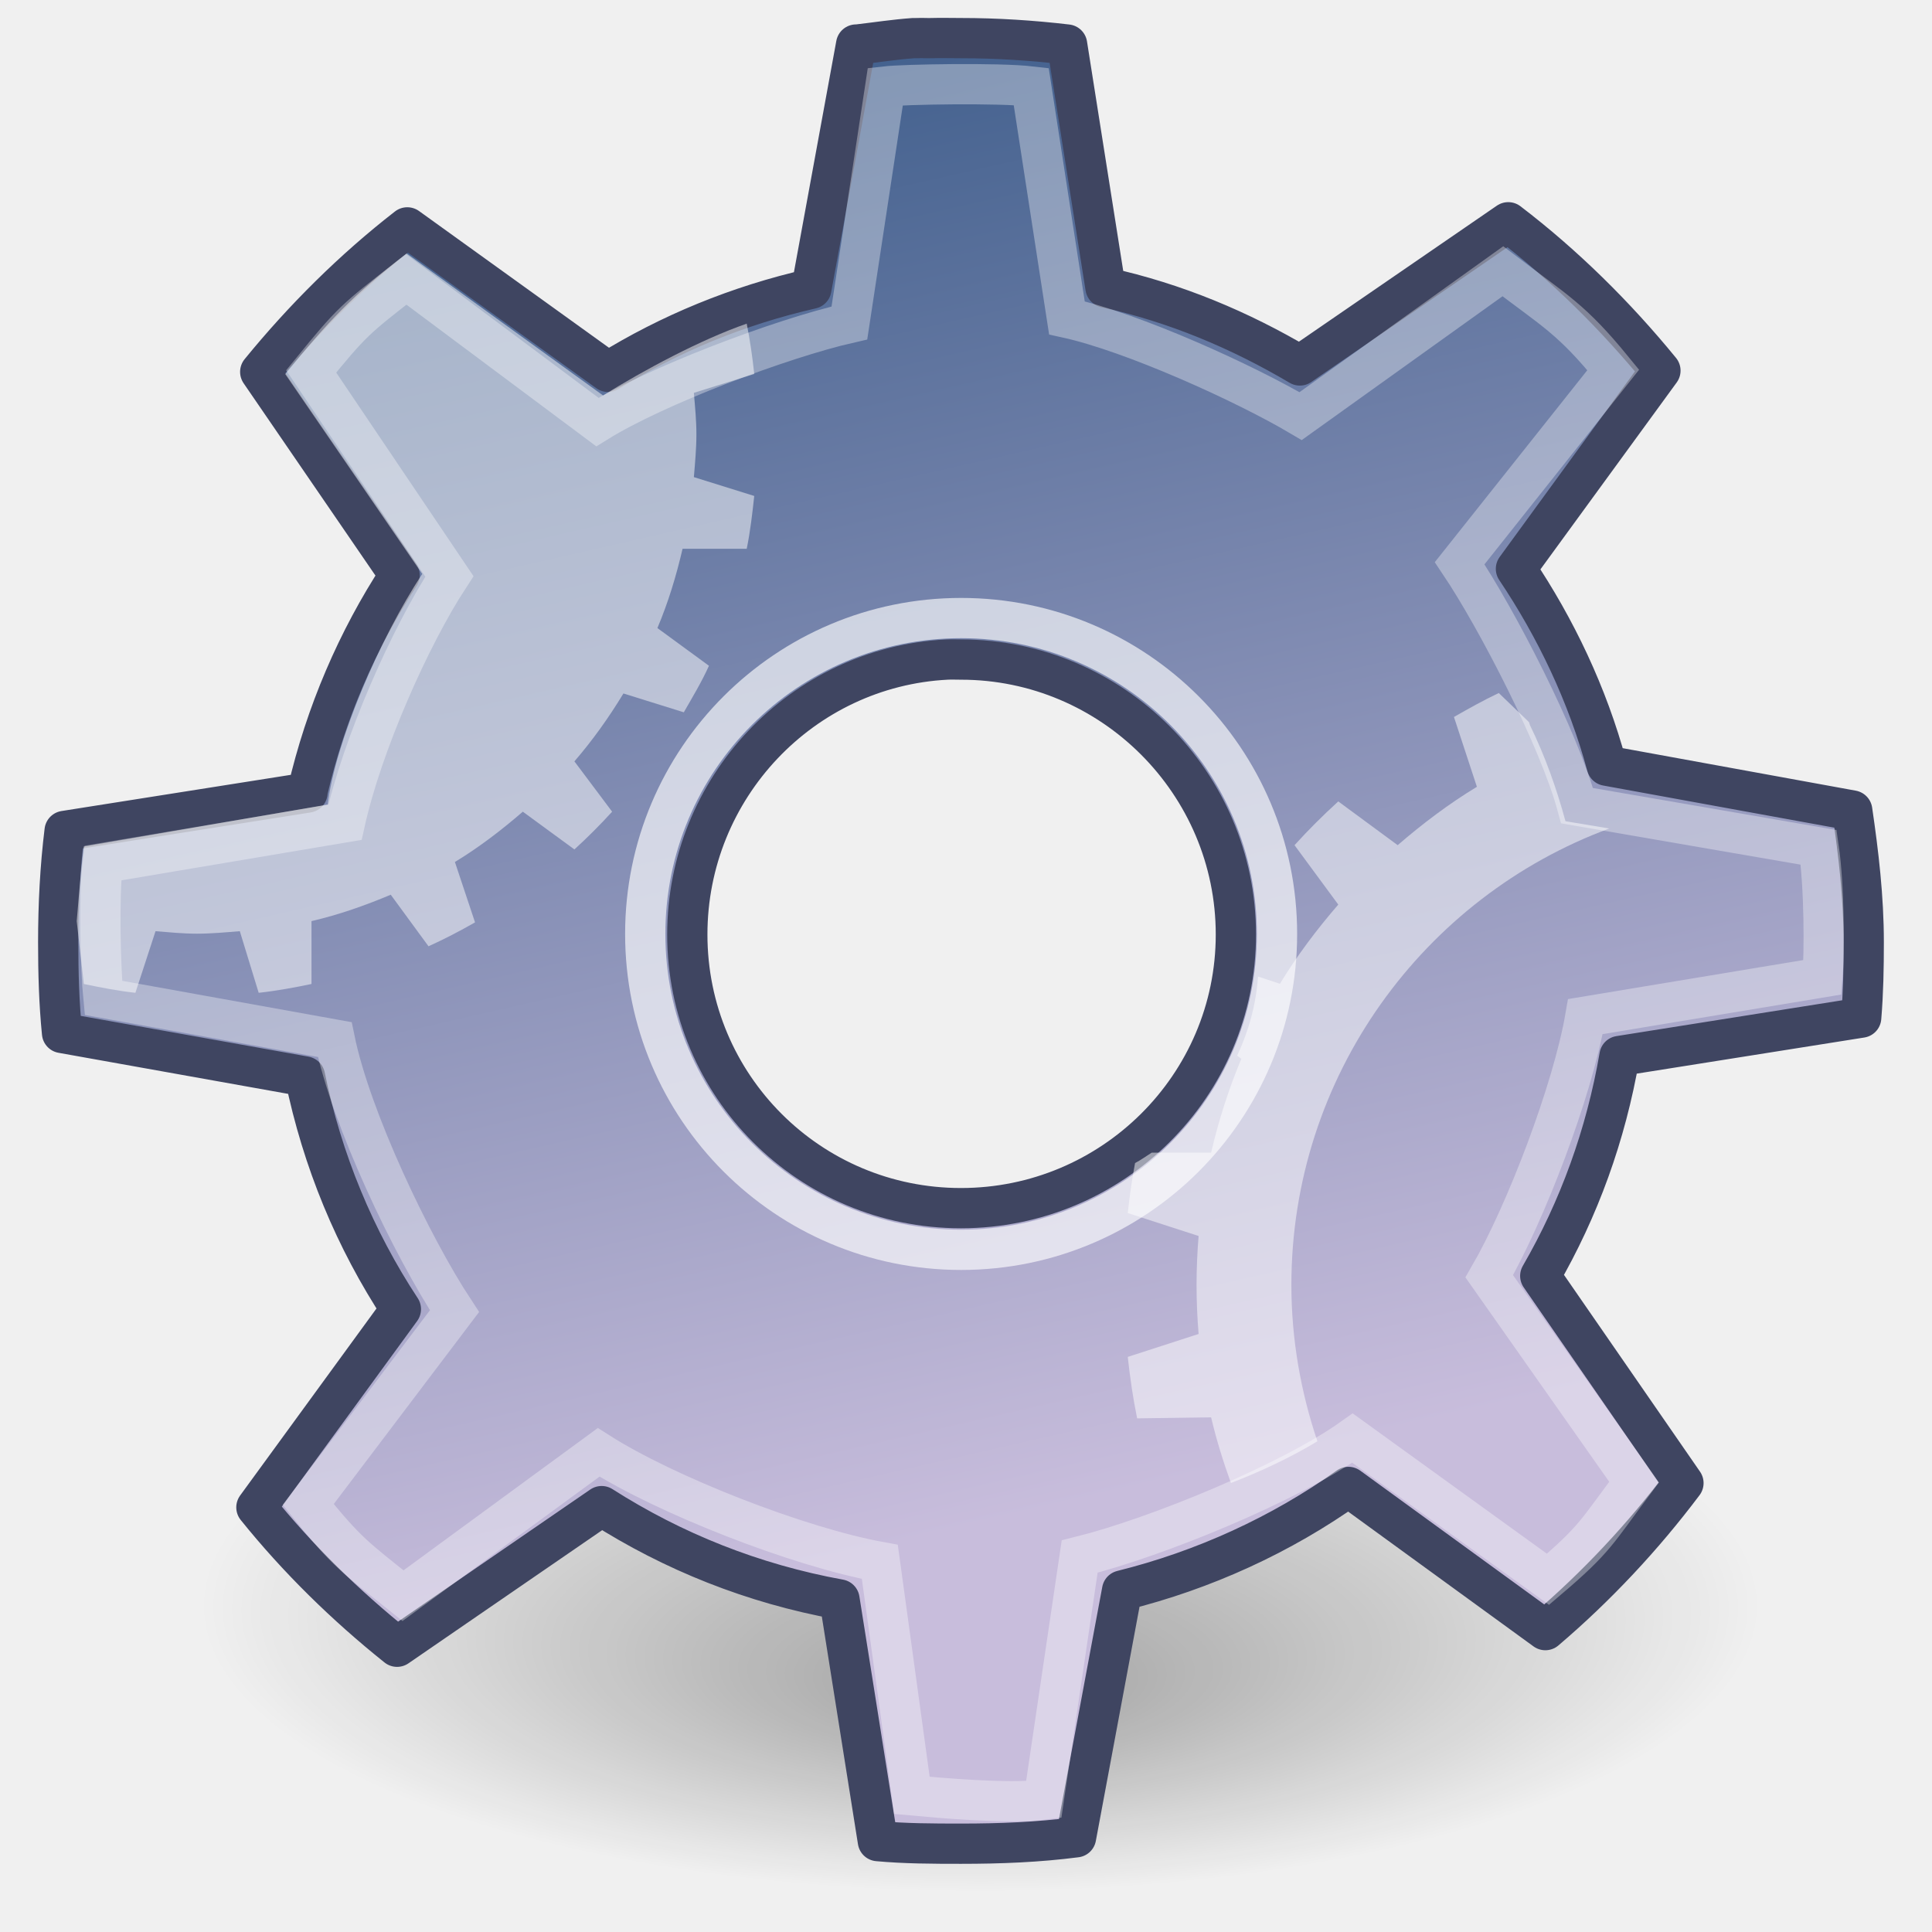
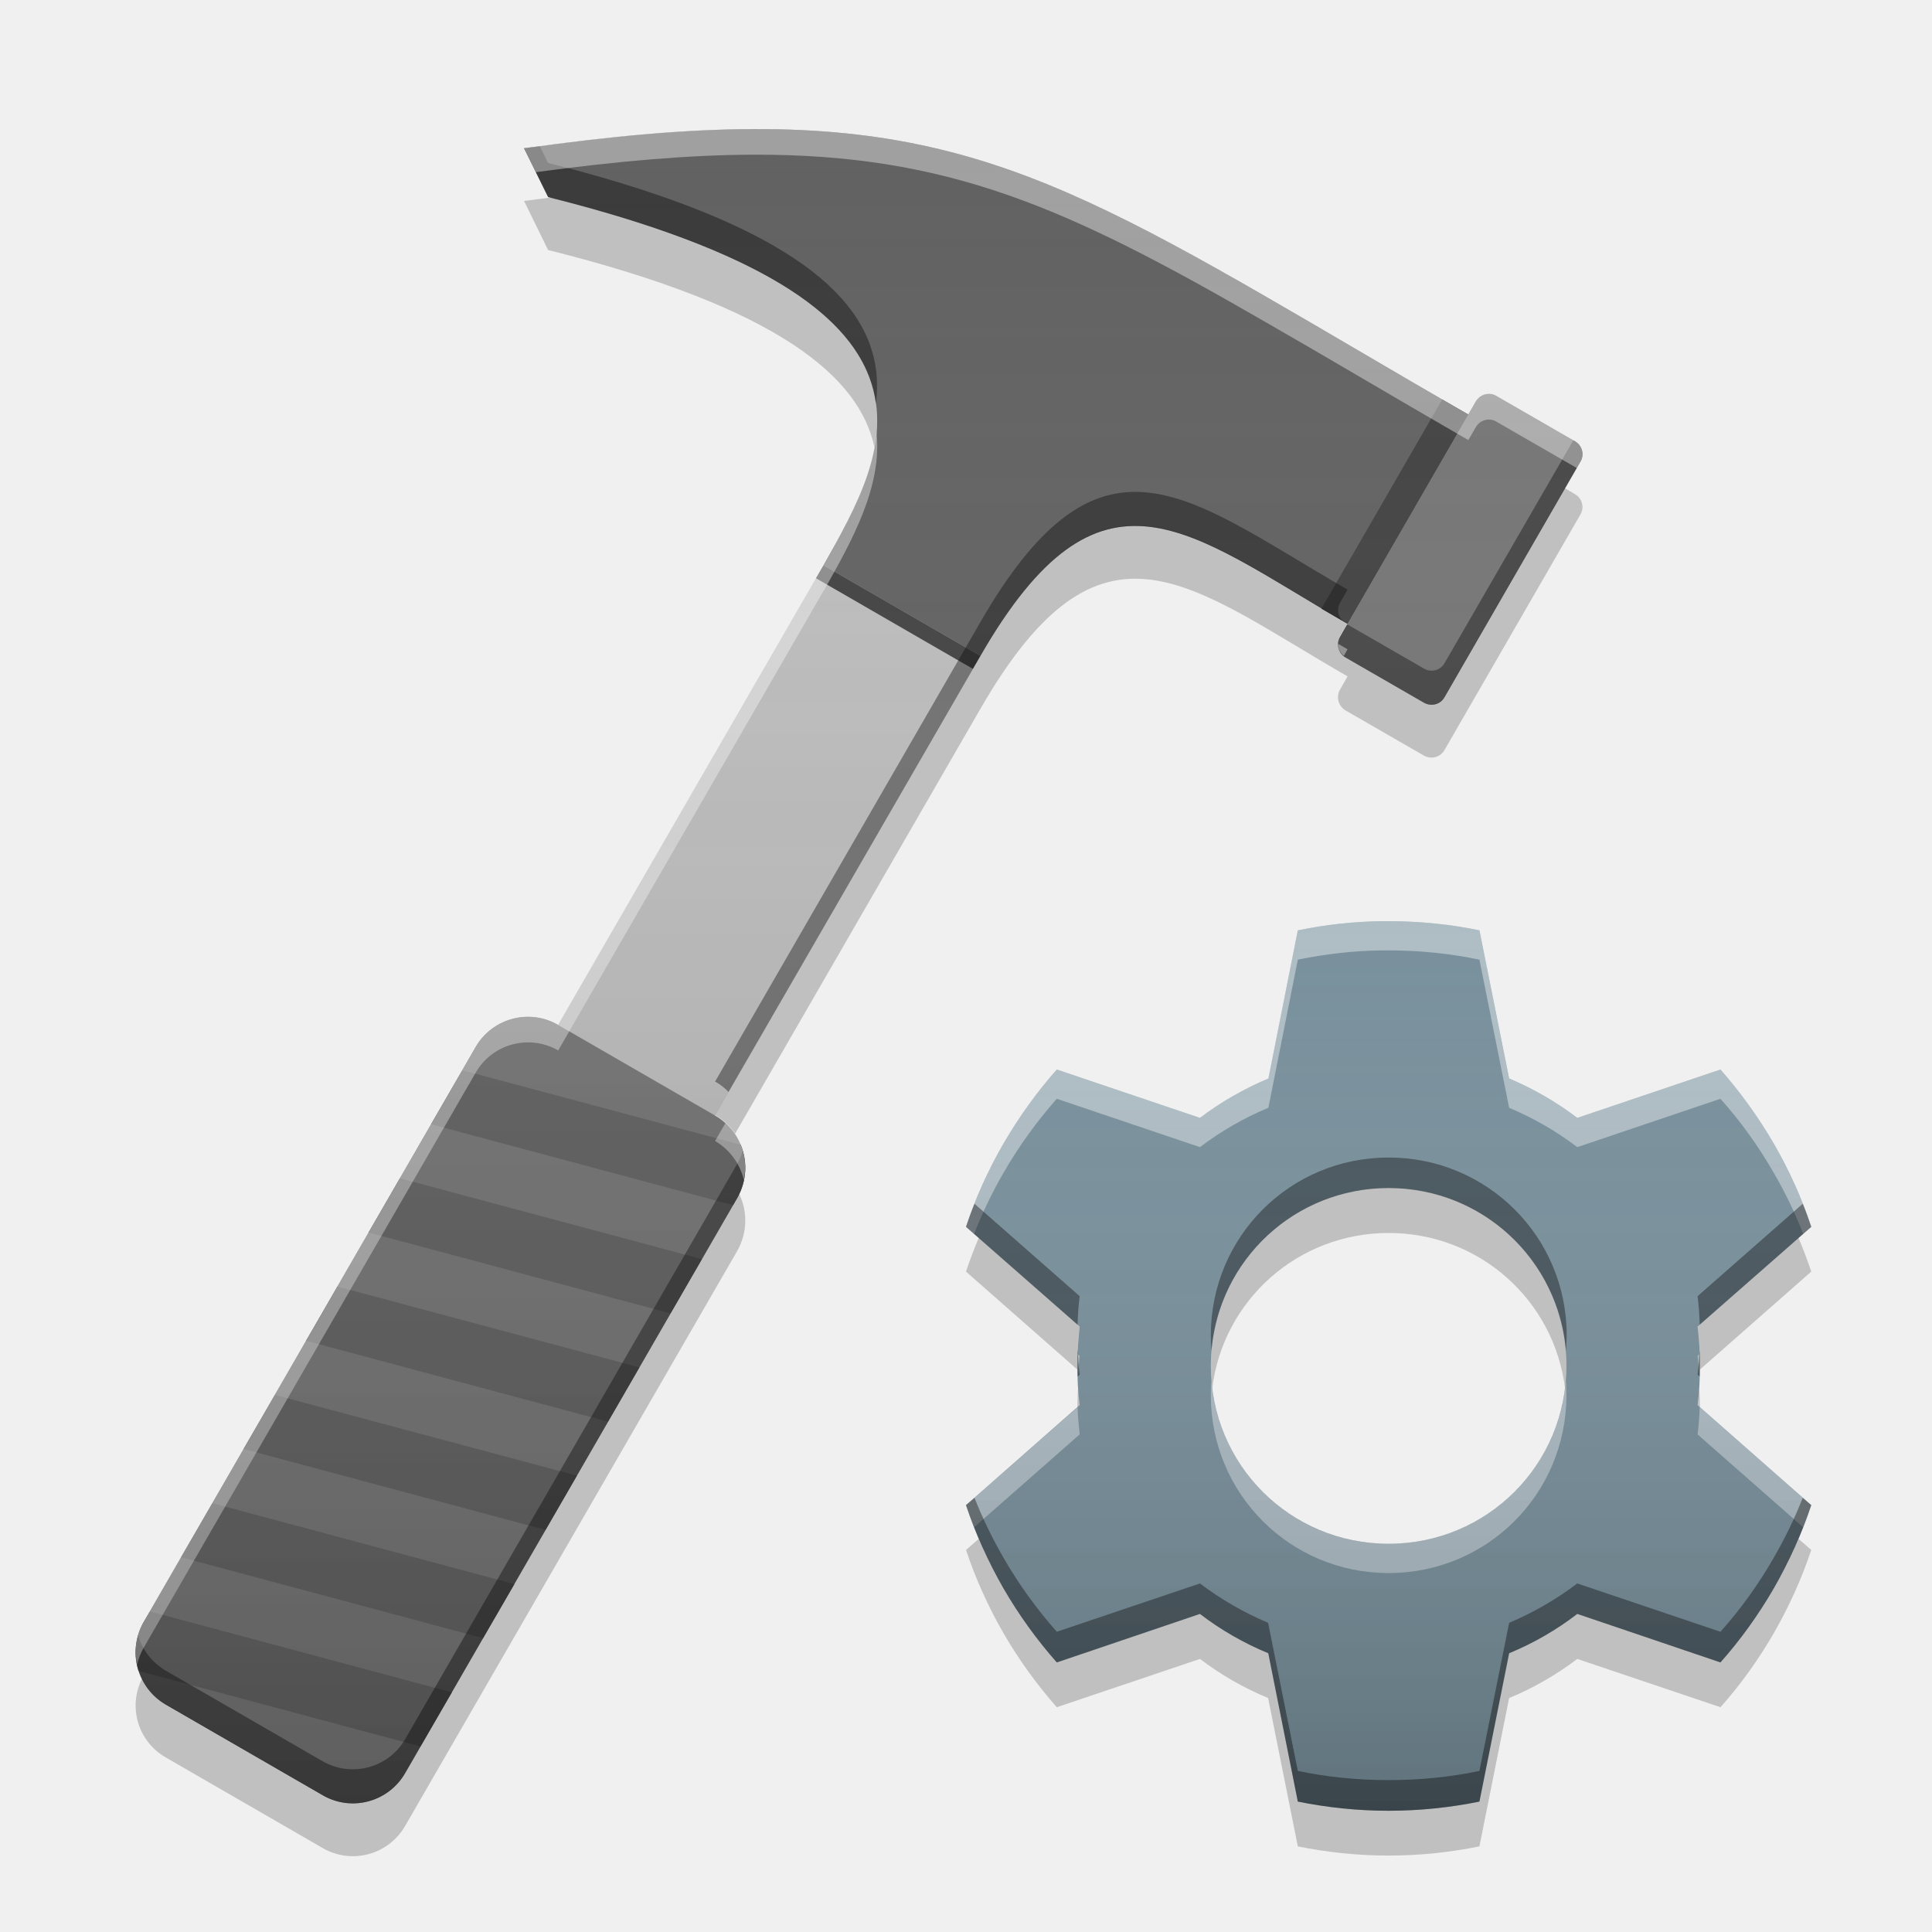
- <svg xmlns="http://www.w3.org/2000/svg" xmlns:xlink="http://www.w3.org/1999/xlink" width="48px" height="48px" viewBox="0 0 48 48" id="svg53383">
-   <defs id="defs3">
-     <linearGradient id="linearGradient3264">
-       <stop style="stop-color:#c9c9c9;stop-opacity:1;" offset="0" id="stop3266" />
-       <stop id="stop3276" offset="0.25" style="stop-color:#f8f8f8;stop-opacity:1;" />
-       <stop id="stop3272" offset="0.5" style="stop-color:#e2e2e2;stop-opacity:1;" />
-       <stop style="stop-color:#b0b0b0;stop-opacity:1;" offset="0.75" id="stop3274" />
-       <stop style="stop-color:#c9c9c9;stop-opacity:1;" offset="1" id="stop3268" />
+ <svg xmlns="http://www.w3.org/2000/svg" width="32" height="32" viewBox="0 0 32 32" version="1.1">
+   <defs>
+     <linearGradient id="linear0" gradientUnits="userSpaceOnUse" x1="12.171" y1="-199.125" x2="12.171" y2="-207.062" gradientTransform="matrix(1.889764,0,0,1.889764,-0.00879093,406.2905)">
+       <stop offset="0" style="stop-color:rgb(0%,0%,0%);stop-opacity:0.2;" />
+       <stop offset="1" style="stop-color:rgb(100%,100%,100%);stop-opacity:0;" />
    </linearGradient>
-     <linearGradient xlink:href="#linearGradient3264" id="linearGradient3281" gradientUnits="userSpaceOnUse" x1="14.463" y1="12.285" x2="34.534" y2="39.685" gradientTransform="matrix(1.241935,0,0,1.241935,-5.027508,-7.208988)" />
-     <linearGradient id="linearGradient2300">
-       <stop id="stop2302" offset="0" style="stop-color:#000000;stop-opacity:0.327;" />
-       <stop id="stop2304" offset="1" style="stop-color:#000000;stop-opacity:0;" />
+     <linearGradient id="linear1" gradientUnits="userSpaceOnUse" x1="32" y1="60" x2="32" y2="4" gradientTransform="matrix(0.5,0,0,0.5,0,0)">
+       <stop offset="0" style="stop-color:rgb(0%,0%,0%);stop-opacity:0.2;" />
+       <stop offset="1" style="stop-color:rgb(100%,100%,100%);stop-opacity:0;" />
    </linearGradient>
-     <linearGradient id="aigrd1" gradientUnits="userSpaceOnUse" x1="99.777" y1="15.424" x2="153" y2="248.631">
-       <stop offset="0" style="stop-color:#184375" id="stop53300" />
-       <stop offset="1" style="stop-color:#C8BDDC" id="stop53302" />
-     </linearGradient>
-     <linearGradient xlink:href="#aigrd1" id="linearGradient53551" gradientUnits="userSpaceOnUse" x1="99.777" y1="15.424" x2="153" y2="248.631" gradientTransform="matrix(0.200685,0,0,0.200685,-0.585758,-1.050787)" />
-     <radialGradient gradientUnits="userSpaceOnUse" r="11.69" fy="72.568" fx="14.288" cy="68.873" cx="14.288" gradientTransform="matrix(1.399258,-2.234445e-7,8.196178e-8,0.513264,4.365074,4.839285)" id="radialGradient2308" xlink:href="#linearGradient2300" />
-     <linearGradient xlink:href="#linearGradient3264" id="linearGradient3760" gradientUnits="userSpaceOnUse" gradientTransform="matrix(1.241935,0,0,1.241935,-5.027508,-7.208988)" x1="14.463" y1="12.285" x2="34.534" y2="39.685" />
-     <linearGradient xlink:href="#aigrd1" id="linearGradient3773" gradientUnits="userSpaceOnUse" gradientTransform="matrix(0.200685,0,0,0.200685,-54.33576,-1.050787)" x1="99.777" y1="15.424" x2="153" y2="248.631" />
  </defs>
-   <g id="layer2">
-     <path transform="matrix(1.18638,0,0,1.18638,-4.539687,-7.794678)" d="M 44.286 38.714 A 19.929 9.837 0 1 1  4.429,38.714 A 19.929 9.837 0 1 1  44.286 38.714 z" id="path1538" style="color:#000000;fill:url(#radialGradient2308);fill-opacity:1;fill-rule:evenodd;stroke:none;stroke-width:0.5;stroke-linecap:round;stroke-linejoin:miter;stroke-miterlimit:4;stroke-dashoffset:0;stroke-opacity:1;marker:none;marker-start:none;marker-mid:none;marker-end:none;visibility:visible;display:inline;overflow:visible" />
-   </g>
-   <g id="layer1">
-     <path style="opacity:1;color:#000000;fill:url(#linearGradient3773);fill-opacity:1;fill-rule:nonzero;stroke:#3f4561;stroke-width:1;stroke-linecap:round;stroke-linejoin:round;marker:none;marker-start:none;marker-mid:none;marker-end:none;stroke-miterlimit:4;stroke-dasharray:none;stroke-dashoffset:0;stroke-opacity:1;visibility:visible;display:inline;overflow:visible" d="M 22.7,0.947 C 22.226,0.98 21.766,1.053 21.302,1.106 L 21.27,1.106 L 20.158,7.174 C 18.346,7.587 16.641,8.287 15.107,9.239 L 10.119,5.649 C 8.771,6.696 7.544,7.917 6.465,9.239 L 9.928,14.291 C 8.877,15.897 8.086,17.732 7.641,19.66 C 7.641,19.669 7.641,19.69 7.641,19.691 L 1.605,20.644 C 1.494,21.546 1.446,22.477 1.446,23.408 C 1.446,24.17 1.467,24.922 1.541,25.664 L 7.577,26.744 C 8.007,28.84 8.822,30.798 9.96,32.526 L 6.37,37.45 C 7.398,38.727 8.585,39.889 9.865,40.913 L 14.948,37.419 C 16.724,38.552 18.707,39.347 20.857,39.738 L 21.81,45.742 C 22.487,45.804 23.182,45.806 23.875,45.806 C 24.854,45.806 25.789,45.769 26.734,45.647 L 27.878,39.515 C 29.919,39.008 31.836,38.126 33.501,36.942 L 38.394,40.5 C 39.662,39.421 40.823,38.18 41.825,36.847 L 38.267,31.7 C 39.23,30.036 39.898,28.2 40.236,26.236 L 46.241,25.283 C 46.293,24.656 46.304,24.049 46.304,23.408 C 46.304,22.296 46.175,21.205 46.018,20.136 L 39.919,19.024 C 39.441,17.259 38.656,15.612 37.663,14.132 L 41.253,9.208 C 40.14,7.847 38.871,6.59 37.472,5.522 L 32.294,9.08 C 30.806,8.2 29.204,7.525 27.465,7.142 L 26.512,1.106 C 25.644,1.004 24.77,0.947 23.875,0.947 C 23.633,0.947 23.384,0.94 23.144,0.947 C 23.027,0.951 22.912,0.941 22.795,0.947 C 22.763,0.949 22.731,0.945 22.7,0.947 z M 23.526,16.387 C 23.642,16.381 23.757,16.387 23.875,16.387 C 27.636,16.387 30.705,19.457 30.705,23.218 C 30.705,26.978 27.636,30.016 23.875,30.016 C 20.114,30.016 17.076,26.978 17.076,23.218 C 17.076,19.575 19.928,16.57 23.526,16.387 z " id="path3243" />
-     <path style="opacity:0.648;color:#000000;fill:none;fill-opacity:1;fill-rule:nonzero;stroke:#ffffff;stroke-width:1.622;stroke-linecap:butt;stroke-linejoin:miter;marker:none;marker-start:none;marker-mid:none;marker-end:none;stroke-miterlimit:4;stroke-dasharray:none;stroke-dashoffset:0;stroke-opacity:1;visibility:visible;display:inline;overflow:visible" id="path3283" d="M 36.239 23.782 A 12.728 12.728 0 1 1  10.783,23.782 A 12.728 12.728 0 1 1  36.239 23.782 z" transform="matrix(0.616598,0,0,0.616598,9.38202,8.539674)" />
-     <path id="path3285" d="M 21.996,2.148 L 21.103,8.024 C 19.404,8.41 16.279,9.594 14.842,10.486 L 10.092,6.941 C 8.828,7.922 8.741,7.988 7.731,9.228 L 11.165,14.321 C 10.18,15.827 8.996,18.511 8.571,20.429 C 8.571,20.429 2.553,21.443 2.553,21.443 C 2.45,22.288 2.499,24.097 2.569,24.792 L 8.317,25.828 C 8.719,27.793 10.225,30.955 11.292,32.575 L 7.657,37.378 C 8.621,38.574 8.813,38.684 10.013,39.644 L 14.873,36.083 C 16.539,37.145 19.844,38.437 21.859,38.804 L 22.656,44.605 C 23.291,44.663 25.045,44.825 25.931,44.711 L 26.824,38.672 C 28.737,38.196 32.043,36.839 33.603,35.729 L 38.459,39.237 C 39.648,38.225 39.659,38.073 40.598,36.823 L 37,31.709 C 37.903,30.149 39.071,27.098 39.388,25.257 L 45.279,24.28 C 45.328,23.692 45.331,22.055 45.184,21.052 L 39.182,20.017 C 38.734,18.362 37.196,15.381 36.265,13.993 L 40.08,9.191 C 39.037,7.915 38.649,7.74 37.338,6.74 L 32.314,10.338 C 30.919,9.513 28.137,8.255 26.507,7.897 L 25.62,2.148 C 24.806,2.053 22.46,2.095 21.996,2.148 z " style="opacity:0.347;color:#000000;fill:none;fill-opacity:1;fill-rule:nonzero;stroke:#ffffff;stroke-width:1;stroke-linecap:butt;stroke-linejoin:miter;marker:none;marker-start:none;marker-mid:none;marker-end:none;stroke-miterlimit:4;stroke-dasharray:none;stroke-dashoffset:0;stroke-opacity:1;visibility:visible;display:inline;overflow:visible" />
-     <path style="opacity:0.5;color:#000000;fill:#ffffff;fill-opacity:1;fill-rule:nonzero;stroke:none;stroke-width:1;stroke-linecap:butt;stroke-linejoin:miter;marker:none;marker-start:none;marker-mid:none;marker-end:none;stroke-miterlimit:4;stroke-dasharray:none;stroke-dashoffset:0;stroke-opacity:1;visibility:visible;display:inline;overflow:visible" d="M 10.103,6.297 C 8.755,7.344 8.166,7.972 7.087,9.294 L 10.49,14.259 C 9.439,15.858 8.332,18.426 8.142,19.988 C 8.142,19.988 2.08,21.032 2.08,21.032 C 2.011,21.595 1.906,22.885 1.906,22.885 L 2.083,24.447 C 2.511,24.536 2.923,24.618 3.364,24.666 L 3.864,23.135 C 4.208,23.163 4.544,23.197 4.896,23.197 C 5.247,23.197 5.614,23.163 5.958,23.135 L 6.427,24.666 C 6.868,24.618 7.312,24.536 7.739,24.447 L 7.739,22.885 C 8.425,22.725 9.071,22.497 9.708,22.229 L 10.646,23.51 C 11.048,23.328 11.421,23.134 11.802,22.916 L 11.302,21.416 C 11.899,21.054 12.464,20.621 12.989,20.166 L 14.271,21.104 C 14.596,20.807 14.912,20.492 15.208,20.166 L 14.271,18.916 C 14.725,18.39 15.127,17.826 15.489,17.229 L 16.989,17.697 C 17.207,17.316 17.433,16.943 17.614,16.541 L 16.333,15.604 C 16.602,14.967 16.798,14.321 16.958,13.635 L 18.552,13.635 C 18.64,13.207 18.691,12.764 18.739,12.322 L 17.239,11.854 C 17.268,11.51 17.302,11.142 17.302,10.791 C 17.302,10.44 17.268,10.104 17.239,9.76 L 18.739,9.291 C 18.694,8.871 18.634,8.449 18.552,8.041 C 17.404,8.44 15.999,9.194 14.983,9.825 L 10.103,6.297 z " id="path3767" />
-     <path style="opacity:0.5;color:#000000;fill:#ffffff;fill-opacity:1;fill-rule:nonzero;stroke:none;stroke-width:1;stroke-linecap:butt;stroke-linejoin:miter;marker:none;marker-start:none;marker-mid:none;marker-end:none;stroke-miterlimit:4;stroke-dasharray:none;stroke-dashoffset:0;stroke-opacity:1;visibility:visible;display:inline;overflow:visible" d="M 37.237,17.218 C 36.853,17.399 36.49,17.604 36.123,17.813 L 36.693,19.548 C 35.996,19.97 35.338,20.468 34.725,20.998 L 33.249,19.911 C 32.869,20.257 32.507,20.618 32.162,20.998 L 33.249,22.474 C 32.719,23.087 32.222,23.745 31.799,24.442 L 31.255,24.261 C 31.208,24.961 31.019,25.622 30.737,26.229 L 30.841,26.306 C 30.528,27.049 30.276,27.837 30.09,28.637 L 28.614,28.637 C 28.478,28.722 28.344,28.822 28.2,28.896 C 28.122,29.311 28.065,29.713 28.019,30.138 L 29.779,30.708 C 29.746,31.109 29.728,31.515 29.728,31.925 C 29.728,32.335 29.746,32.741 29.779,33.142 L 28.019,33.712 C 28.075,34.226 28.149,34.74 28.252,35.239 L 30.09,35.213 C 30.218,35.763 30.393,36.321 30.582,36.845 C 31.327,36.557 32.056,36.215 32.731,35.809 C 32.32,34.593 32.084,33.28 32.084,31.925 C 32.084,26.727 35.376,22.288 39.981,20.584 L 38.894,20.403 C 38.671,19.58 38.382,18.774 38.013,18.02 C 38.003,17.998 37.999,17.965 37.988,17.943 L 37.936,17.891 L 37.237,17.218 z " id="path3770" />
+   <g id="surface1">
+     <path style=" stroke:none;fill-rule:nonzero;fill:rgb(47.059%,56.471%,61.176%);fill-opacity:1;" d="M 22.902 15.258 C 22.422 15.262 21.953 15.316 21.496 15.41 L 21.008 17.863 C 20.602 18.035 20.219 18.254 19.875 18.516 L 17.504 17.715 C 17.176 18.086 16.879 18.496 16.621 18.941 C 16.363 19.387 16.156 19.848 16 20.32 L 17.883 21.973 C 17.859 22.188 17.844 22.402 17.844 22.625 C 17.844 22.844 17.855 23.062 17.883 23.273 L 16 24.93 C 16.156 25.398 16.363 25.859 16.621 26.309 C 16.879 26.754 17.176 27.164 17.504 27.535 L 19.875 26.73 C 20.219 26.996 20.602 27.215 21.008 27.383 L 21.496 29.84 C 21.98 29.938 22.484 29.992 23 29.992 C 23.516 29.992 24.02 29.938 24.504 29.84 L 24.996 27.383 C 25.402 27.215 25.781 26.996 26.125 26.73 L 28.496 27.535 C 28.824 27.164 29.121 26.754 29.379 26.309 C 29.637 25.859 29.844 25.398 30 24.93 L 28.117 23.273 C 28.145 23.062 28.156 22.844 28.156 22.625 C 28.156 22.402 28.145 22.188 28.117 21.973 L 30 20.32 C 29.844 19.848 29.637 19.387 29.379 18.941 C 29.121 18.496 28.824 18.086 28.496 17.715 L 26.125 18.516 C 25.781 18.254 25.402 18.035 24.996 17.863 L 24.504 15.41 C 24.02 15.309 23.516 15.258 23 15.258 C 22.969 15.258 22.938 15.258 22.902 15.258 Z M 23 19.676 C 24.633 19.676 25.945 20.992 25.945 22.625 C 25.945 24.258 24.633 25.57 23 25.57 C 21.367 25.57 20.055 24.258 20.055 22.625 C 20.055 20.992 21.367 19.676 23 19.676 Z M 23 19.676 " />
+     <path style=" stroke:none;fill-rule:nonzero;fill:rgb(100%,100%,100%);fill-opacity:0.4;" d="M 22.902 15.258 C 22.422 15.262 21.953 15.316 21.496 15.41 L 21.004 17.863 C 20.598 18.035 20.219 18.254 19.875 18.516 L 17.504 17.715 C 17.176 18.086 16.879 18.492 16.621 18.941 C 16.363 19.387 16.156 19.848 16 20.32 L 16.133 20.438 C 16.27 20.094 16.43 19.754 16.621 19.426 C 16.879 18.977 17.176 18.57 17.504 18.199 L 19.875 19 C 20.219 18.738 20.598 18.52 21.008 18.348 L 21.496 15.895 C 21.953 15.801 22.422 15.746 22.906 15.742 C 22.938 15.742 22.969 15.742 23 15.742 C 23.516 15.742 24.02 15.793 24.504 15.895 L 24.996 18.348 C 25.402 18.52 25.781 18.738 26.125 19 L 28.496 18.199 C 28.828 18.57 29.121 18.977 29.379 19.426 C 29.57 19.754 29.734 20.094 29.867 20.438 L 30 20.32 C 29.844 19.848 29.637 19.387 29.379 18.941 C 29.121 18.492 28.828 18.086 28.496 17.715 L 26.125 18.516 C 25.781 18.254 25.402 18.035 24.996 17.863 L 24.504 15.41 C 24.02 15.309 23.516 15.258 23 15.258 C 22.969 15.258 22.938 15.258 22.906 15.258 Z M 17.848 22.426 C 17.844 22.492 17.844 22.559 17.844 22.625 C 17.844 22.707 17.848 22.785 17.848 22.867 C 17.855 22.73 17.867 22.594 17.883 22.457 Z M 28.152 22.426 L 28.117 22.457 C 28.133 22.594 28.145 22.73 28.152 22.867 C 28.156 22.785 28.156 22.707 28.156 22.625 C 28.156 22.559 28.156 22.492 28.152 22.426 Z M 20.062 22.867 C 20.059 22.945 20.055 23.027 20.055 23.109 C 20.055 24.742 21.367 26.055 23 26.055 C 24.633 26.055 25.945 24.742 25.945 23.109 C 25.945 23.027 25.941 22.945 25.938 22.867 C 25.812 24.383 24.551 25.57 23 25.57 C 21.449 25.57 20.188 24.383 20.062 22.867 Z M 28.152 23.305 C 28.148 23.457 28.137 23.609 28.117 23.758 L 29.867 25.297 C 29.914 25.176 29.961 25.055 30 24.93 Z M 17.848 23.309 L 16 24.93 C 16.039 25.055 16.086 25.176 16.133 25.297 L 17.883 23.758 C 17.867 23.609 17.852 23.461 17.848 23.309 Z M 17.848 23.309 " />
+     <path style=" stroke:none;fill-rule:nonzero;fill:rgb(0%,0%,0%);fill-opacity:0.4;" d="M 23 19.172 C 21.367 19.172 20.055 20.484 20.055 22.117 C 20.055 22.203 20.059 22.289 20.066 22.371 C 20.191 20.859 21.453 19.68 23 19.68 C 24.547 19.68 25.809 20.859 25.938 22.371 C 25.941 22.289 25.949 22.203 25.949 22.117 C 25.949 20.484 24.633 19.172 23 19.172 Z M 29.859 19.938 L 28.117 21.469 C 28.137 21.625 28.148 21.781 28.152 21.941 L 30 20.32 C 29.957 20.191 29.91 20.062 29.859 19.938 Z M 16.141 19.938 C 16.09 20.062 16.043 20.191 16 20.32 L 17.848 21.941 C 17.852 21.781 17.863 21.621 17.883 21.469 Z M 17.848 22.371 C 17.844 22.453 17.844 22.539 17.844 22.625 C 17.844 22.684 17.844 22.742 17.848 22.801 L 17.883 22.77 C 17.867 22.637 17.855 22.504 17.852 22.371 Z M 28.152 22.371 C 28.145 22.504 28.133 22.637 28.117 22.77 L 28.152 22.801 C 28.156 22.742 28.156 22.684 28.156 22.625 C 28.156 22.539 28.156 22.457 28.152 22.371 Z M 16.141 24.809 L 16 24.93 C 16.156 25.398 16.363 25.859 16.621 26.309 C 16.879 26.754 17.176 27.164 17.504 27.535 L 19.875 26.734 C 20.219 26.996 20.598 27.215 21.004 27.383 L 21.496 29.84 C 21.98 29.938 22.484 29.992 23 29.992 C 23.516 29.992 24.02 29.938 24.504 29.84 L 24.996 27.383 C 25.402 27.215 25.781 26.996 26.125 26.734 L 28.496 27.535 C 28.828 27.164 29.121 26.754 29.379 26.309 C 29.637 25.859 29.844 25.398 30 24.93 L 29.859 24.809 C 29.727 25.145 29.566 25.477 29.379 25.801 C 29.121 26.25 28.828 26.656 28.496 27.027 L 26.125 26.227 C 25.781 26.488 25.402 26.707 24.996 26.879 L 24.504 29.332 C 24.02 29.434 23.516 29.484 23 29.484 C 22.484 29.484 21.98 29.434 21.496 29.332 L 21.004 26.879 C 20.598 26.707 20.219 26.488 19.875 26.227 L 17.504 27.027 C 17.176 26.656 16.879 26.25 16.621 25.801 C 16.434 25.477 16.273 25.145 16.141 24.809 Z M 16.141 24.809 " />
+     <path style=" stroke:none;fill-rule:nonzero;fill:rgb(0%,0%,0%);fill-opacity:0.2;" d="M 23 19.68 C 21.367 19.68 20.055 20.992 20.055 22.625 C 20.055 22.75 20.062 22.875 20.078 22.996 C 20.258 21.539 21.492 20.422 23 20.422 C 24.508 20.422 25.742 21.539 25.922 22.996 C 25.938 22.875 25.945 22.75 25.945 22.625 C 25.945 20.992 24.633 19.68 23 19.68 Z M 29.789 20.504 L 28.117 21.973 C 28.145 22.188 28.156 22.402 28.156 22.625 C 28.156 22.645 28.156 22.664 28.156 22.684 L 30 21.062 C 29.938 20.875 29.867 20.688 29.789 20.504 Z M 16.211 20.504 C 16.133 20.688 16.062 20.875 16 21.062 L 17.844 22.684 C 17.844 22.664 17.844 22.645 17.844 22.625 C 17.844 22.402 17.855 22.188 17.883 21.973 Z M 17.855 22.996 C 17.848 23.098 17.848 23.203 17.844 23.309 L 17.883 23.273 C 17.871 23.184 17.863 23.09 17.855 22.996 Z M 28.145 22.996 C 28.137 23.09 28.129 23.184 28.117 23.273 L 28.156 23.309 C 28.156 23.203 28.152 23.098 28.145 22.996 Z M 16.211 25.488 L 16 25.672 C 16.156 26.141 16.363 26.602 16.621 27.051 C 16.879 27.496 17.176 27.906 17.504 28.277 L 19.875 27.477 C 20.219 27.738 20.598 27.957 21.004 28.125 L 21.496 30.582 C 21.98 30.68 22.484 30.734 23 30.734 C 23.516 30.734 24.02 30.68 24.504 30.582 L 24.996 28.125 C 25.402 27.957 25.781 27.738 26.125 27.477 L 28.496 28.277 C 28.828 27.906 29.121 27.496 29.379 27.051 C 29.637 26.602 29.844 26.141 30 25.672 L 29.789 25.488 C 29.672 25.766 29.535 26.039 29.379 26.309 C 29.121 26.754 28.828 27.164 28.496 27.535 L 26.125 26.734 C 25.781 26.996 25.402 27.215 24.996 27.383 L 24.504 29.84 C 24.02 29.938 23.516 29.992 23 29.992 C 22.484 29.992 21.98 29.938 21.496 29.84 L 21.004 27.383 C 20.598 27.215 20.219 26.996 19.875 26.734 L 17.504 27.535 C 17.176 27.164 16.879 26.754 16.621 26.309 C 16.465 26.039 16.328 25.766 16.211 25.488 Z M 16.211 25.488 " />
+     <path style=" stroke:none;fill-rule:nonzero;fill:url(#linear0);" d="M 22.902 15.258 C 22.422 15.262 21.953 15.316 21.496 15.41 L 21.008 17.863 C 20.602 18.035 20.219 18.254 19.875 18.516 L 17.504 17.715 C 17.176 18.086 16.879 18.496 16.621 18.941 C 16.363 19.387 16.156 19.848 16 20.32 L 17.883 21.973 C 17.859 22.188 17.844 22.402 17.844 22.625 C 17.844 22.844 17.855 23.062 17.883 23.273 L 16 24.93 C 16.156 25.398 16.363 25.859 16.621 26.309 C 16.879 26.754 17.176 27.164 17.504 27.535 L 19.875 26.73 C 20.219 26.996 20.602 27.215 21.008 27.383 L 21.496 29.84 C 21.98 29.938 22.484 29.992 23 29.992 C 23.516 29.992 24.02 29.938 24.504 29.84 L 24.996 27.383 C 25.402 27.215 25.781 26.996 26.125 26.73 L 28.496 27.535 C 28.824 27.164 29.121 26.754 29.379 26.309 C 29.637 25.859 29.844 25.398 30 24.93 L 28.117 23.273 C 28.145 23.062 28.156 22.844 28.156 22.625 C 28.156 22.402 28.145 22.188 28.117 21.973 L 30 20.32 C 29.844 19.848 29.637 19.387 29.379 18.941 C 29.121 18.496 28.824 18.086 28.496 17.715 L 26.125 18.516 C 25.781 18.254 25.402 18.035 24.996 17.863 L 24.504 15.41 C 24.02 15.309 23.516 15.258 23 15.258 C 22.969 15.258 22.938 15.258 22.902 15.258 Z M 23 19.676 C 24.633 19.676 25.945 20.992 25.945 22.625 C 25.945 24.258 24.633 25.57 23 25.57 C 21.367 25.57 20.055 24.258 20.055 22.625 C 20.055 20.992 21.367 19.676 23 19.676 Z M 23 19.676 " />
+     <path style=" stroke:none;fill-rule:nonzero;fill:rgb(74.118%,74.118%,74.118%);fill-opacity:0.996;" d="M 14.641 7.629 L 17.238 9.129 L 11.738 18.656 L 9.141 17.156 Z M 14.641 7.629 " />
+     <path style=" stroke:none;fill-rule:nonzero;fill:rgb(38.039%,38.039%,38.039%);fill-opacity:1;" d="M 20.922 4.887 C 16.633 2.414 14.555 1.625 8.68 2.457 L 9.078 3.262 C 16.141 5.031 14.703 7.469 13.641 9.363 L 16.238 10.863 C 18.238 7.398 19.676 8.805 22.32 10.332 L 24.32 6.867 C 23.02 6.117 21.914 5.457 20.922 4.887 Z M 20.922 4.887 " />
+     <path style=" stroke:none;fill-rule:nonzero;fill:rgb(45.882%,45.882%,45.882%);fill-opacity:1;" d="M 9.246 16.977 L 11.844 18.477 C 12.32 18.75 12.484 19.363 12.211 19.84 L 6.711 29.367 C 6.434 29.848 5.82 30.012 5.344 29.734 L 2.746 28.234 C 2.27 27.957 2.105 27.348 2.379 26.867 L 7.879 17.34 C 8.156 16.863 8.77 16.699 9.246 16.977 Z M 9.246 16.977 " />
+     <path style=" stroke:none;fill-rule:nonzero;fill:rgb(45.882%,45.882%,45.882%);fill-opacity:1;" d="M 24.785 6.559 L 26.086 7.309 C 26.207 7.379 26.246 7.531 26.176 7.648 L 23.926 11.547 C 23.859 11.668 23.707 11.707 23.586 11.637 L 22.285 10.887 C 22.168 10.82 22.125 10.668 22.195 10.547 L 24.445 6.648 C 24.516 6.531 24.668 6.488 24.785 6.559 Z M 24.785 6.559 " />
+     <path style=" stroke:none;fill-rule:nonzero;fill:rgb(38.039%,38.039%,38.039%);fill-opacity:1;" d="M 12.27 18.961 L 7.66 17.727 L 7.141 18.621 L 12.141 19.961 L 12.211 19.84 C 12.371 19.562 12.383 19.238 12.27 18.961 Z M 11.625 20.855 L 6.625 19.516 L 6.105 20.414 L 11.105 21.754 Z M 10.59 22.648 L 5.59 21.309 L 5.07 22.207 L 10.07 23.547 Z M 9.555 24.441 L 4.555 23.105 L 4.035 24 L 9.035 25.34 Z M 8.52 26.238 L 3.52 24.898 L 3 25.793 L 8 27.133 Z M 7.484 28.031 L 2.484 26.691 L 2.379 26.867 C 2.234 27.125 2.211 27.414 2.293 27.676 L 6.965 28.926 Z M 7.484 28.031 " />
+     <path style=" stroke:none;fill-rule:nonzero;fill:rgb(25.882%,25.882%,25.882%);fill-opacity:1;" d="M 23.887 6.617 L 24.32 6.867 L 22.32 10.332 L 21.887 10.082 Z M 23.887 6.617 " />
+     <path style=" stroke:none;fill-rule:nonzero;fill:rgb(25.882%,25.882%,25.882%);fill-opacity:1;" d="M 13.641 9.363 L 16.238 10.863 L 16.113 11.078 L 13.516 9.578 Z M 13.641 9.363 " />
+     <path style=" stroke:none;fill-rule:nonzero;fill:rgb(0%,0%,0%);fill-opacity:0.4;" d="M 8.941 2.422 C 8.852 2.434 8.77 2.441 8.68 2.453 L 9.078 3.266 C 13.082 4.266 14.352 5.48 14.508 6.691 C 14.684 5.301 13.703 3.859 9.078 2.699 Z M 26.059 7.293 L 23.926 10.984 C 23.859 11.102 23.707 11.145 23.586 11.074 L 22.312 10.34 L 22.195 10.547 C 22.125 10.668 22.168 10.82 22.285 10.891 L 23.586 11.641 C 23.707 11.707 23.859 11.668 23.926 11.547 L 26.176 7.648 C 26.246 7.531 26.207 7.379 26.086 7.309 Z M 18.863 8.148 C 17.992 8.121 17.18 8.676 16.242 10.297 L 11.844 17.914 C 11.93 17.961 12.004 18.02 12.066 18.086 L 16.242 10.859 C 18.215 7.441 19.645 8.77 22.227 10.273 C 22.156 10.195 22.141 10.078 22.195 9.984 L 22.32 9.766 C 20.914 8.957 19.852 8.18 18.863 8.148 Z M 12.301 19.062 C 12.281 19.133 12.25 19.207 12.211 19.277 L 6.711 28.805 C 6.434 29.285 5.824 29.445 5.344 29.172 L 2.746 27.672 C 2.516 27.535 2.359 27.328 2.289 27.09 C 2.164 27.523 2.34 27.996 2.746 28.234 L 5.344 29.734 C 5.824 30.012 6.434 29.848 6.711 29.367 L 12.211 19.844 C 12.352 19.594 12.375 19.312 12.301 19.062 Z M 12.301 19.062 " />
+     <path style=" stroke:none;fill-rule:nonzero;fill:rgb(100%,100%,100%);fill-opacity:0.4;" d="M 12.469 2.137 C 11.379 2.141 10.148 2.246 8.68 2.453 L 8.875 2.852 C 10.258 2.664 11.43 2.566 12.469 2.562 C 15.73 2.551 17.707 3.457 20.922 5.312 C 21.914 5.879 23.02 6.539 24.32 7.289 L 24.445 7.074 C 24.516 6.953 24.668 6.914 24.785 6.984 L 26.086 7.734 C 26.098 7.738 26.105 7.746 26.117 7.754 L 26.176 7.648 C 26.246 7.531 26.207 7.379 26.086 7.309 L 24.785 6.559 C 24.668 6.488 24.516 6.531 24.445 6.648 L 24.32 6.867 C 23.02 6.117 21.914 5.457 20.922 4.887 C 17.707 3.031 15.73 2.125 12.469 2.137 Z M 14.516 7.148 C 14.453 7.918 14.031 8.668 13.648 9.352 C 13.645 9.355 13.645 9.359 13.641 9.359 L 9.246 16.977 C 8.766 16.699 8.156 16.863 7.879 17.344 L 2.379 26.867 C 2.25 27.09 2.223 27.34 2.27 27.57 C 2.293 27.477 2.328 27.383 2.379 27.293 L 7.879 17.766 C 8.156 17.285 8.766 17.125 9.246 17.398 L 13.641 9.785 C 13.645 9.781 13.645 9.781 13.648 9.777 C 14.102 8.969 14.621 8.062 14.516 7.148 Z M 22.164 10.664 C 22.16 10.738 22.195 10.812 22.258 10.863 L 22.32 10.754 C 22.266 10.723 22.219 10.695 22.164 10.664 Z M 12.016 18.602 L 11.844 18.898 C 12.094 19.047 12.258 19.281 12.32 19.543 C 12.391 19.199 12.281 18.84 12.016 18.602 Z M 12.016 18.602 " />
+     <path style=" stroke:none;fill-rule:nonzero;fill:rgb(0%,0%,0%);fill-opacity:0.2;" d="M 9.133 3.27 C 8.984 3.289 8.832 3.309 8.68 3.328 L 9.078 4.141 C 12.91 5.098 14.238 6.25 14.484 7.41 C 14.75 5.977 13.887 4.469 9.133 3.27 Z M 25.918 8.086 L 23.926 11.539 C 23.859 11.66 23.707 11.699 23.586 11.633 L 22.285 10.883 C 22.168 10.812 22.125 10.66 22.195 10.539 L 22.32 10.32 C 19.676 8.797 18.242 7.391 16.242 10.852 L 11.844 18.469 C 11.98 18.547 12.094 18.652 12.176 18.777 L 16.242 11.734 C 18.242 8.273 19.676 9.68 22.32 11.203 L 22.195 11.422 C 22.125 11.543 22.168 11.695 22.285 11.766 L 23.586 12.516 C 23.707 12.582 23.859 12.543 23.926 12.422 L 26.176 8.523 C 26.246 8.406 26.207 8.254 26.086 8.184 Z M 12.242 19.773 C 12.23 19.793 12.223 19.812 12.211 19.836 L 6.711 29.359 C 6.434 29.84 5.824 30.004 5.344 29.727 L 2.746 28.227 C 2.566 28.121 2.434 27.973 2.352 27.805 C 2.117 28.273 2.285 28.844 2.746 29.109 L 5.344 30.609 C 5.824 30.887 6.434 30.723 6.711 30.242 L 12.211 20.719 C 12.383 20.414 12.383 20.062 12.242 19.773 Z M 12.242 19.773 " />
+     <path style=" stroke:none;fill-rule:nonzero;fill:url(#linear1);" d="M 12.469 2.137 C 11.379 2.141 10.148 2.246 8.68 2.453 L 9.078 3.266 C 16.129 5.027 14.707 7.461 13.648 9.352 C 13.645 9.355 13.645 9.359 13.641 9.359 L 9.246 16.977 C 8.766 16.699 8.156 16.863 7.879 17.344 L 2.379 26.867 C 2.102 27.348 2.266 27.957 2.746 28.234 L 5.344 29.734 C 5.824 30.012 6.434 29.848 6.711 29.367 L 12.211 19.844 C 12.488 19.363 12.324 18.754 11.844 18.477 L 16.242 10.859 C 18.242 7.398 19.676 8.805 22.32 10.328 L 22.195 10.547 C 22.125 10.668 22.168 10.82 22.285 10.891 L 23.586 11.641 C 23.707 11.707 23.859 11.668 23.926 11.547 L 26.176 7.648 C 26.246 7.531 26.207 7.379 26.086 7.309 L 24.785 6.559 C 24.668 6.488 24.516 6.531 24.445 6.648 L 24.32 6.867 C 23.02 6.117 21.914 5.457 20.922 4.887 C 17.707 3.031 15.73 2.125 12.469 2.137 Z M 12.469 2.137 " />
  </g>
</svg>
